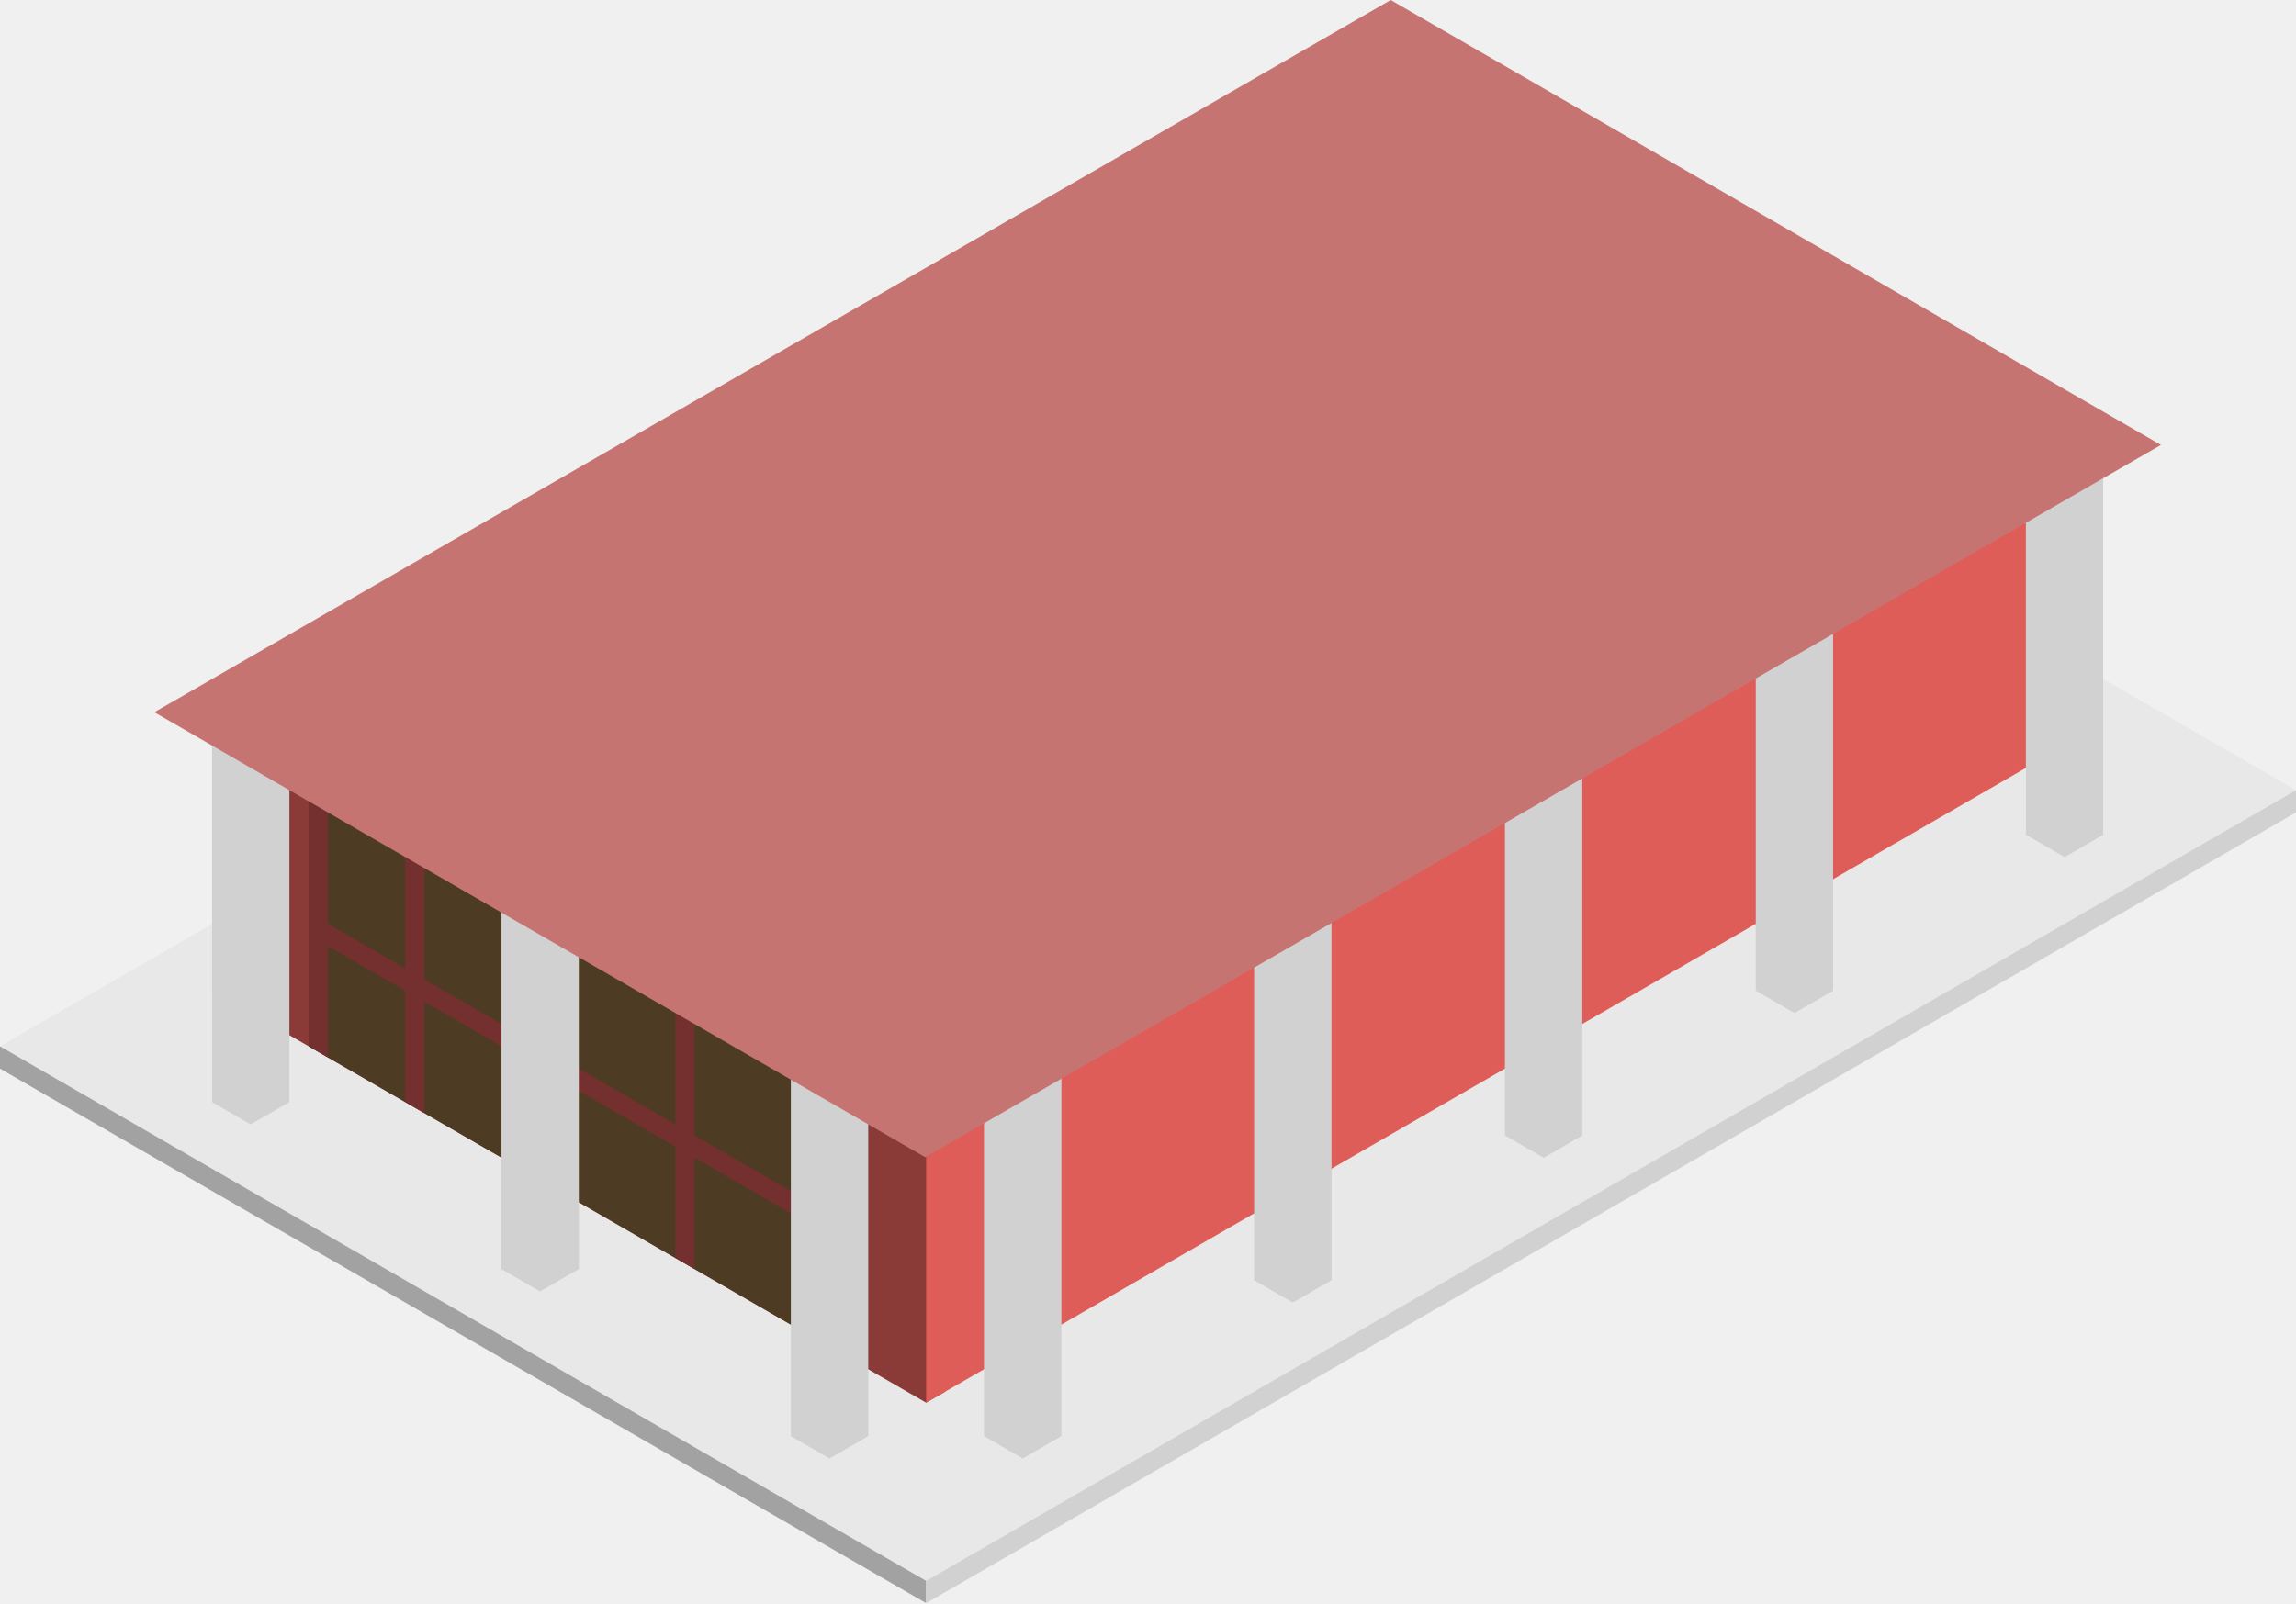
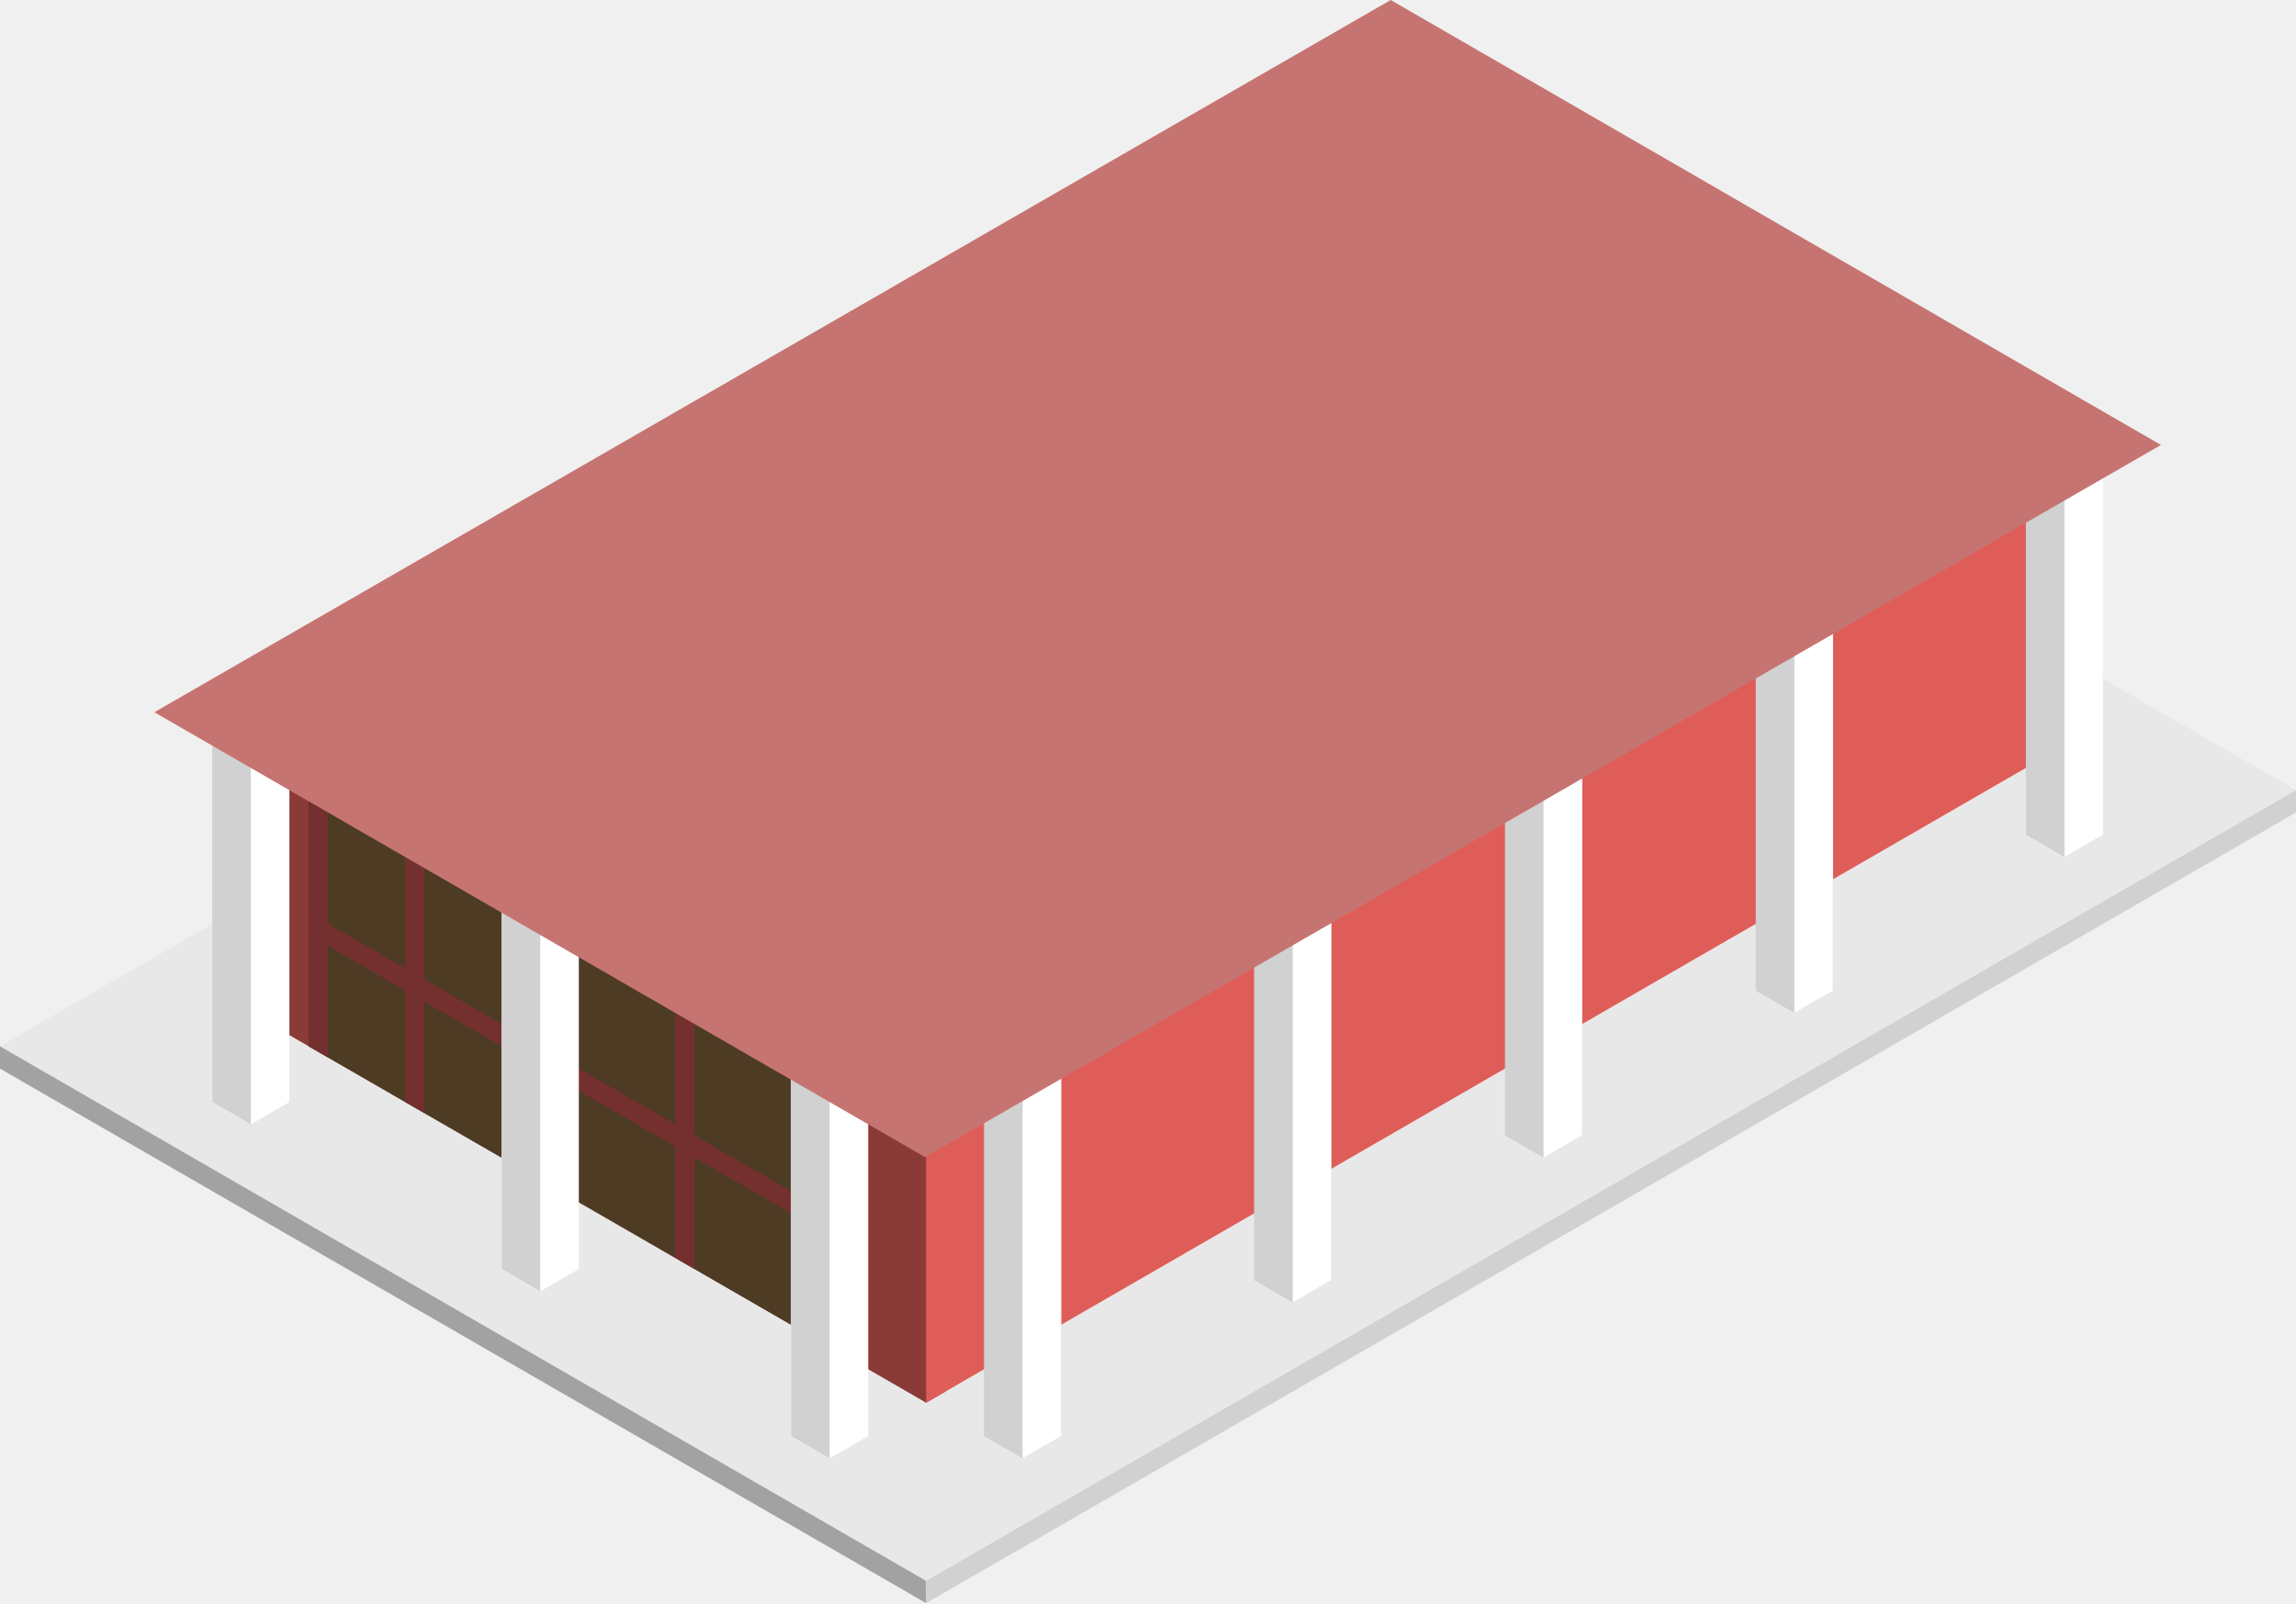
<svg xmlns="http://www.w3.org/2000/svg" id="Layer_1" data-name="Layer 1" viewBox="0 0 297.5 207.781">
  <defs>
    <style>
      .concrete-top {
        fill: #e8e8e8;
      }

      .exterior-L-light {
        fill: #8a3a37;
      }

      .exterior-R-light {
        fill: #df5d58;
      }

      .window-L-prim {
        fill: #4d3b24;
      }

      .exterior-L-prim {
        fill: #73302e;
      }

      .cls-1 {
+         fill: #fff;
+       }
+ 
+       .cls-2 {
        fill: #d1d1d1;
      }

      .concrete-left {
        fill: #a2a2a2;
      }

      .top-dark {
        fill: #c67471;
      }
    </style>
  </defs>
  <g id="Group">
    <path id="Path" class="concrete-top" d="M297.5,102.415l-120-69.282L0,135.613l120,69.282Z" />
    <path id="Path-2" data-name="Path" class="exterior-L-light" d="M122.5,145.716,120,147.16,27.5,96.642v31.754L120,181.801l2.5-1.443Z" />
    <path id="Path-3" data-name="Path" class="exterior-R-light" d="M120,147.16,272.5,59.114v34.641L120,181.801Z" />
    <path id="Path-4" data-name="Path" class="window-L-prim" d="M40,135.613v-34.641l67.5,38.971v34.641Z" />
    <path id="Path-5" data-name="Path" class="exterior-L-prim" d="M107.5,157.263V160.15L40,121.179v-2.887Z" />
    <path id="Path-6" data-name="Path" class="cls-1" d="M112.5,186.131l-5,2.887-5-2.887V137.056l10,5.774Z" />
-     <path id="Path-7" data-name="Path" class="cls-1" d="M127.5,186.131l5,2.887,5-2.887V137.056l-10,5.774Z" />
-     <path id="Path-8" data-name="Path" class="cls-1" d="M162.5,165.924l5,2.887,5-2.887V116.849l-10,5.774Z" />
-     <path id="Path-9" data-name="Path" class="cls-1" d="M195,147.16l5,2.887,5-2.887V98.085l-10,5.774Z" />
-     <path id="Path-10" data-name="Path" class="cls-1" d="M227.5,128.396l5,2.887,5-2.887V79.321l-10,5.774Z" />
-     <path id="Path-11" data-name="Path" class="cls-1" d="M262.5,108.189l5,2.887,5-2.887V59.114l-10,5.774Z" />
+     <path id="Path-7" data-name="Path" class="cls-2" d="M127.5,186.131l5,2.887,5-2.887V137.056l-10,5.774Z" />
+     <path id="Path-8" data-name="Path" class="cls-2" d="M162.5,165.924l5,2.887,5-2.887V116.849l-10,5.774Z" />
+     <path id="Path-9" data-name="Path" class="cls-2" d="M195,147.16l5,2.887,5-2.887V98.085l-10,5.774Z" />
+     <path id="Path-10" data-name="Path" class="cls-2" d="M227.5,128.396l5,2.887,5-2.887V79.321l-10,5.774Z" />
+     <path id="Path-11" data-name="Path" class="cls-2" d="M262.5,108.189l5,2.887,5-2.887V59.114l-10,5.774Z" />
    <path id="Path-12" data-name="Path" class="cls-1" d="M75,164.48l-5,2.887L65,164.48V115.405l10,5.774Z" />
    <path id="Path-13" data-name="Path" class="cls-1" d="M37.5,142.83l-5,2.887-5-2.887V93.755l10,5.774Z" />
-     <path id="Path-14" data-name="Path" class="cls-1" d="M107.5,189.018l-5-2.887V137.056l5,2.887Z" />
+     <path id="Path-14" data-name="Path" class="cls-2" d="M107.5,189.018l-5-2.887V137.056l5,2.887Z" />
    <path id="Path-15" data-name="Path" class="cls-1" d="M132.5,189.018l5-2.887V137.056l-5,2.887Z" />
    <path id="Path-16" data-name="Path" class="cls-1" d="M167.5,168.81l5-2.887V116.849l-5,2.887Z" />
    <path id="Path-17" data-name="Path" class="cls-1" d="M200,150.047l5-2.887V98.085l-5,2.887Z" />
    <path id="Path-18" data-name="Path" class="cls-1" d="M232.5,131.282l5-2.887V79.321l-5,2.887Z" />
    <path id="Path-19" data-name="Path" class="cls-1" d="M267.5,111.075l5-2.887V59.114l-5,2.887Z" />
-     <path id="Path-20" data-name="Path" class="cls-1" d="M70,167.367,65,164.48V115.405l5,2.887Z" />
-     <path id="Path-21" data-name="Path" class="cls-1" d="M32.5,145.716l-5-2.887V93.755l5,2.887Z" />
+     <path id="Path-20" data-name="Path" class="cls-2" d="M70,167.367,65,164.48V115.405l5,2.887Z" />
+     <path id="Path-21" data-name="Path" class="cls-2" d="M32.5,145.716l-5-2.887V93.755l5,2.887Z" />
    <path id="Path-22" data-name="Path" class="exterior-L-prim" d="M40,103.858l2.5,1.443v31.754L40,135.613Z" />
    <path id="Path-23" data-name="Path" class="exterior-L-prim" d="M52.5,111.075l2.5,1.443V144.273L52.5,142.83Z" />
    <path id="Path-24" data-name="Path" class="exterior-L-prim" d="M87.5,131.283,90,132.726V164.48l-2.5-1.444Z" />
    <path id="Path-25" data-name="Path" class="concrete-left" d="M0,135.613V138.5l120,69.282v-2.887Z" />
-     <path id="Path-26" data-name="Path" class="cls-1" d="M120,204.895v2.887l177.5-102.48V102.415Z" />
+     <path id="Path-26" data-name="Path" class="cls-2" d="M120,204.895v2.887l177.5-102.48V102.415Z" />
    <path id="anchor_20_149.982_260" class="top-dark" d="M119.876,149.982,280,57.67,180.198,0,20,92.311Z" />
  </g>
</svg>
